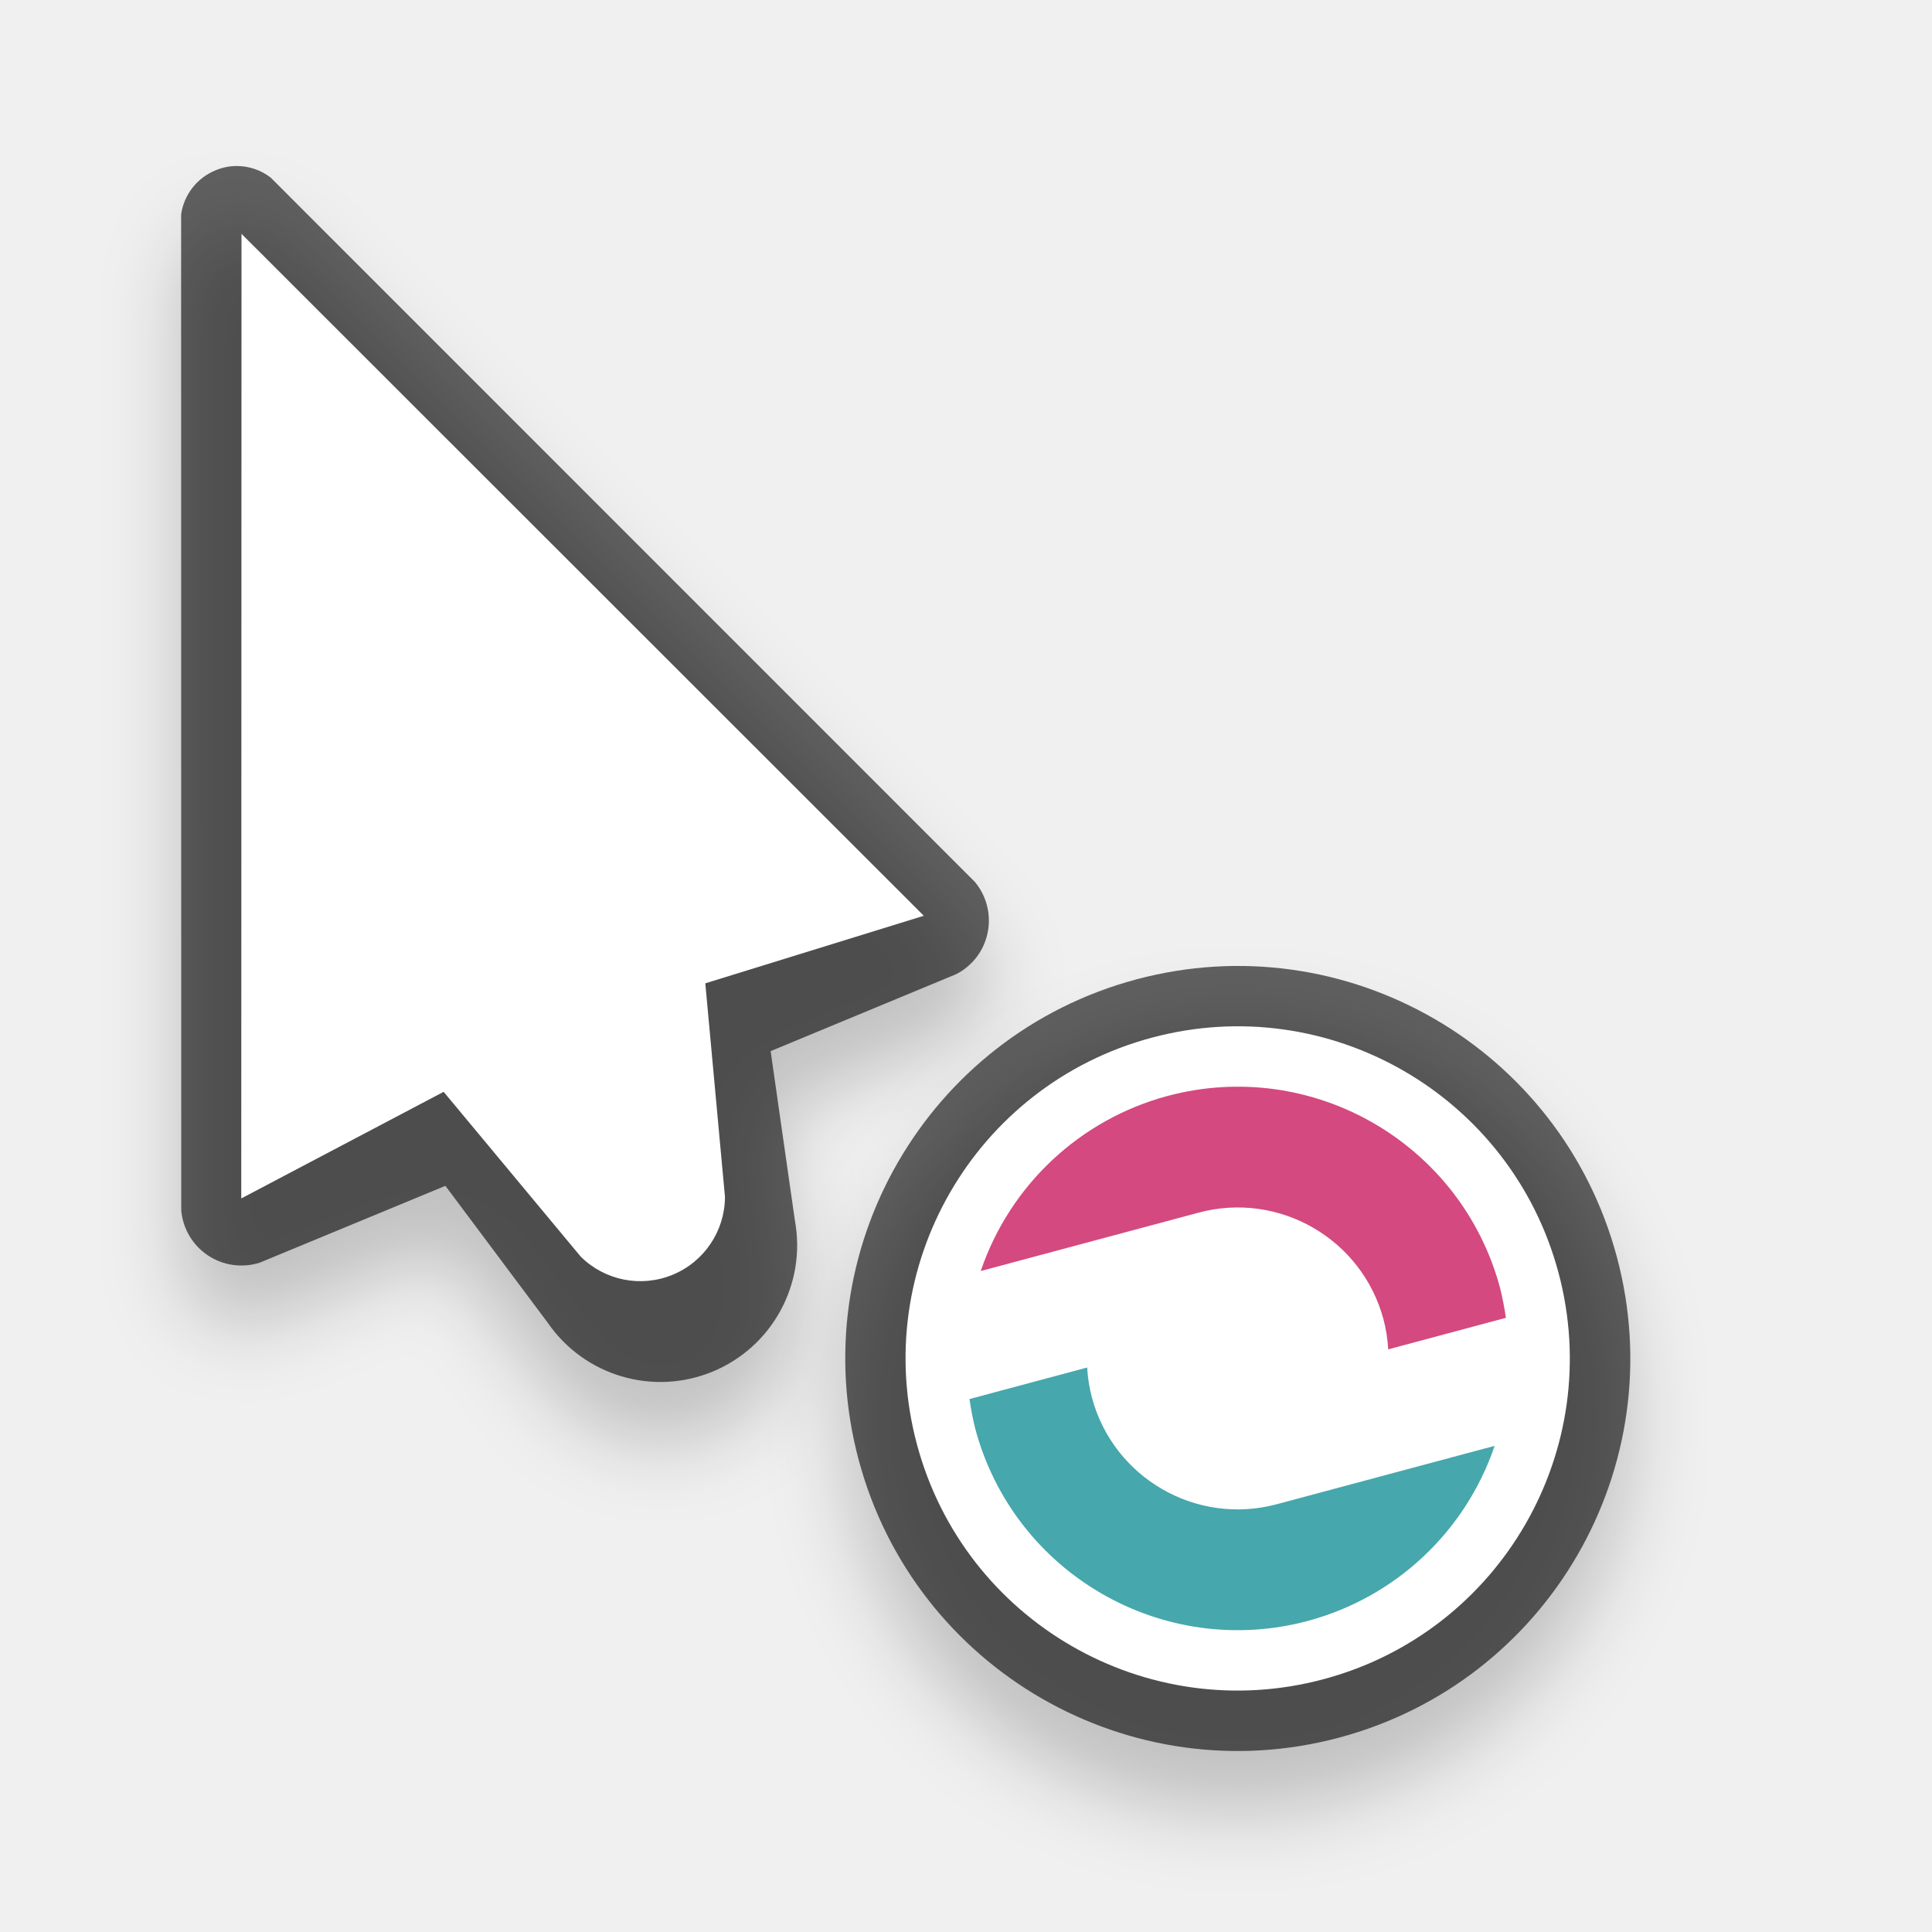
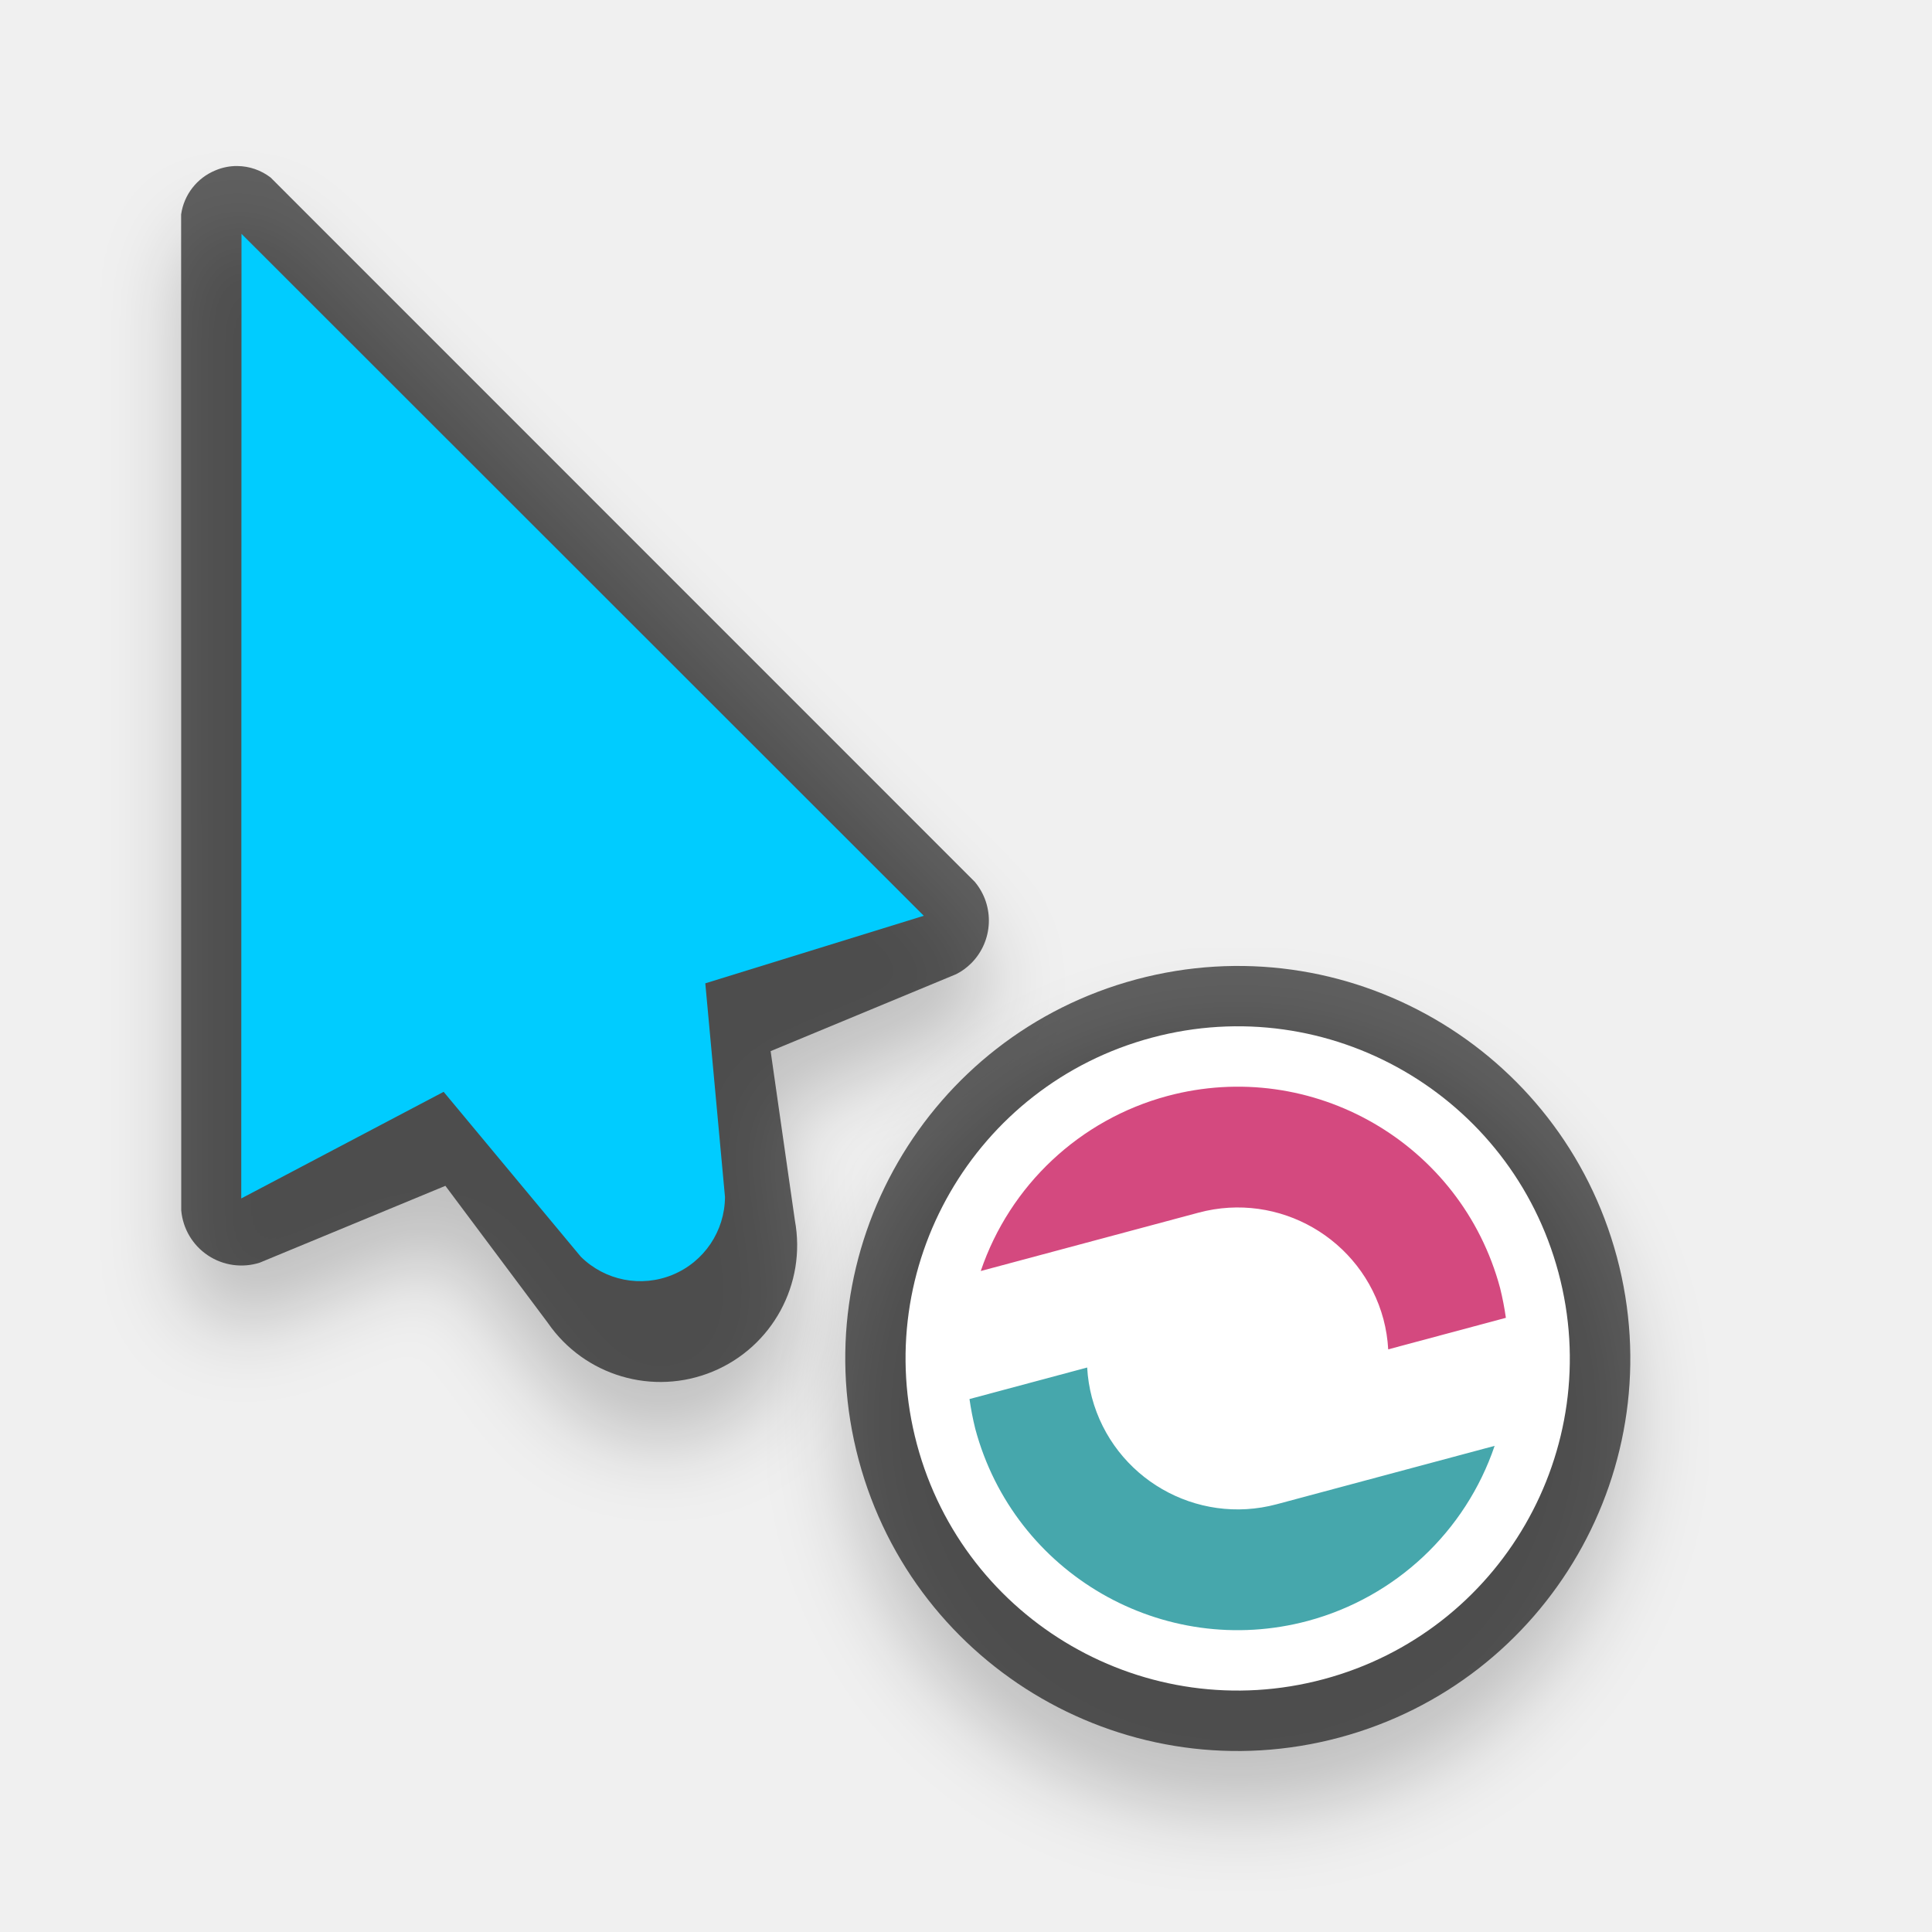
<svg xmlns="http://www.w3.org/2000/svg" id="svg11024" height="32" width="32">
  <filter id="filter7078" color-interpolation-filters="sRGB">
    <feGaussianBlur id="feGaussianBlur7080" stdDeviation=".657" />
  </filter>
  <g id="g55993" transform="translate(-20 -741.362)">
    <path id="path55987" d="m23.93 745.112a.9.9 0 0 0 -.362.072.93.93 0 0 0 -.568.73l.002 16.497a1 1 0 0 0 1.299.865l3.076-1.273 1.697 2.27a2.265 2.265 0 0 0 4.092-1.696l-.402-2.805 3.074-1.275q.135-.068.248-.18a1 1 0 0 0 .059-1.35l-11.663-11.665a.92.92 0 0 0 -.552-.19" filter="url(#filter7078)" opacity=".2" />
    <path id="path55989" d="m23.93 744.112a.9.9 0 0 0 -.362.072.93.93 0 0 0 -.568.73l.002 16.497a1 1 0 0 0 1.299.865l3.076-1.273 1.697 2.27a2.265 2.265 0 0 0 4.092-1.696l-.402-2.805 3.074-1.275q.135-.068.248-.18a1 1 0 0 0 .059-1.35l-11.663-11.665a.92.92 0 0 0 -.552-.19" opacity=".6" />
-     <path id="path55991" d="m24 745.235-.004 15.977 3.352-1.766 2.271 2.73a1.402 1.402 0 0 0 2.389-.988l-.326-3.539 3.619-1.119z" fill="#fff" />
+     <path id="path55991" d="m24 745.235-.004 15.977 3.352-1.766 2.271 2.73a1.402 1.402 0 0 0 2.389-.988l-.326-3.539 3.619-1.119z" fill="#0cf" />
  </g>
  <path id="path55995" d="m60.5 1138.375a6.5 6.5 0 1 0 0 13 6.5 6.5 0 0 0 0-13" filter="url(#filter7078)" opacity=".2" transform="translate(-40 -1121.362)" />
  <circle id="circle55997" cx="394.5" cy="487.862" opacity=".6" r="10.5" transform="matrix(.5979564 -.1602219 .1602219 .5979564 -293.5583 -206.0119)" />
  <g transform="matrix(.9659258 -.258819 .258819 .9659258 -470.7444 -688.4434)">
    <circle id="circle55999" cx="290.5" cy="813.862" fill="#fff" r="5.5" />
    <path id="path56001" d="m290.5 809.362a4.5 4.5 0 0 0 -3.736 2h3.736a2.5 2.5 0 0 1 2.5 2.5 2.5 2.5 0 0 1 -.053.5h2.018a5 5 0 0 0 .035-.5 4.5 4.5 0 0 0 -4.5-4.5" fill="#d4497f" />
    <path id="path56003" d="m286.035 813.362a5 5 0 0 0 -.035.5 4.5 4.5 0 0 0 4.5 4.5 4.5 4.5 0 0 0 3.736-2h-3.736a2.5 2.5 0 0 1 -2.5-2.5 2.5 2.5 0 0 1 .053-.5z" fill="#46a7ac" />
  </g>
  <path id="hotspot" d="m4-5h1v1h-1z" display="none" fill="#333" stroke-width="1.076" transform="rotate(90)" />
</svg>
